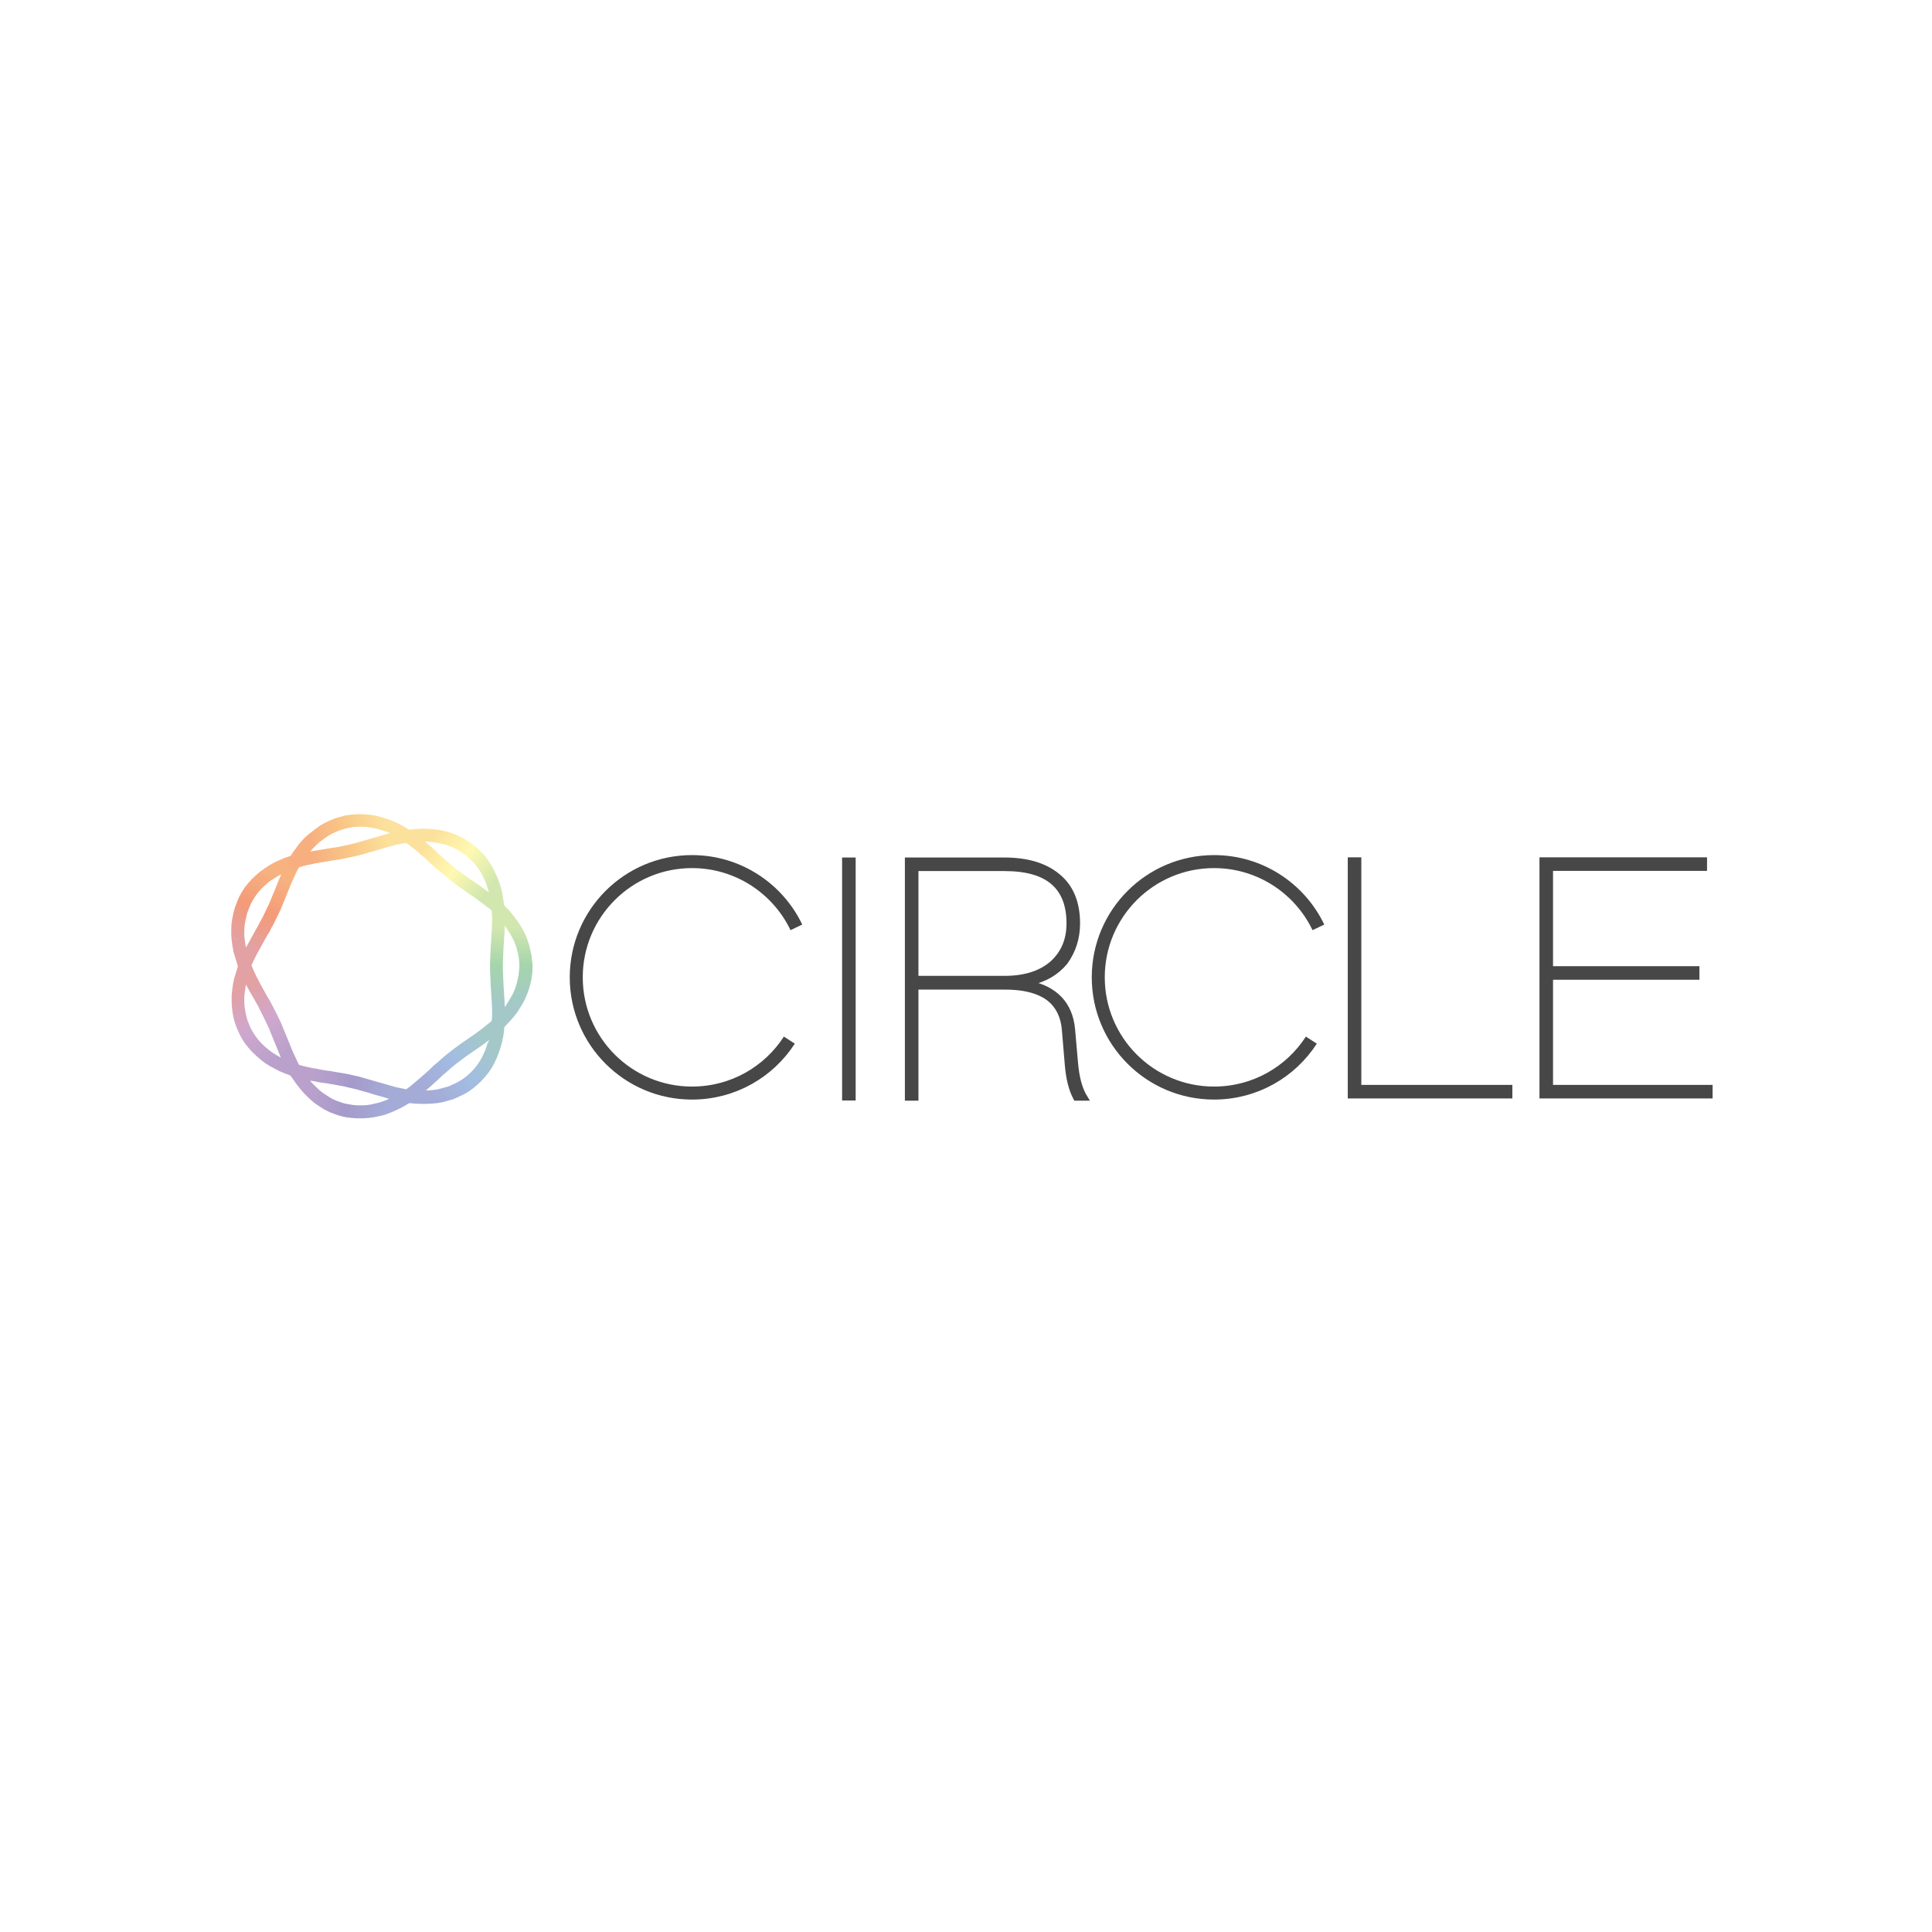
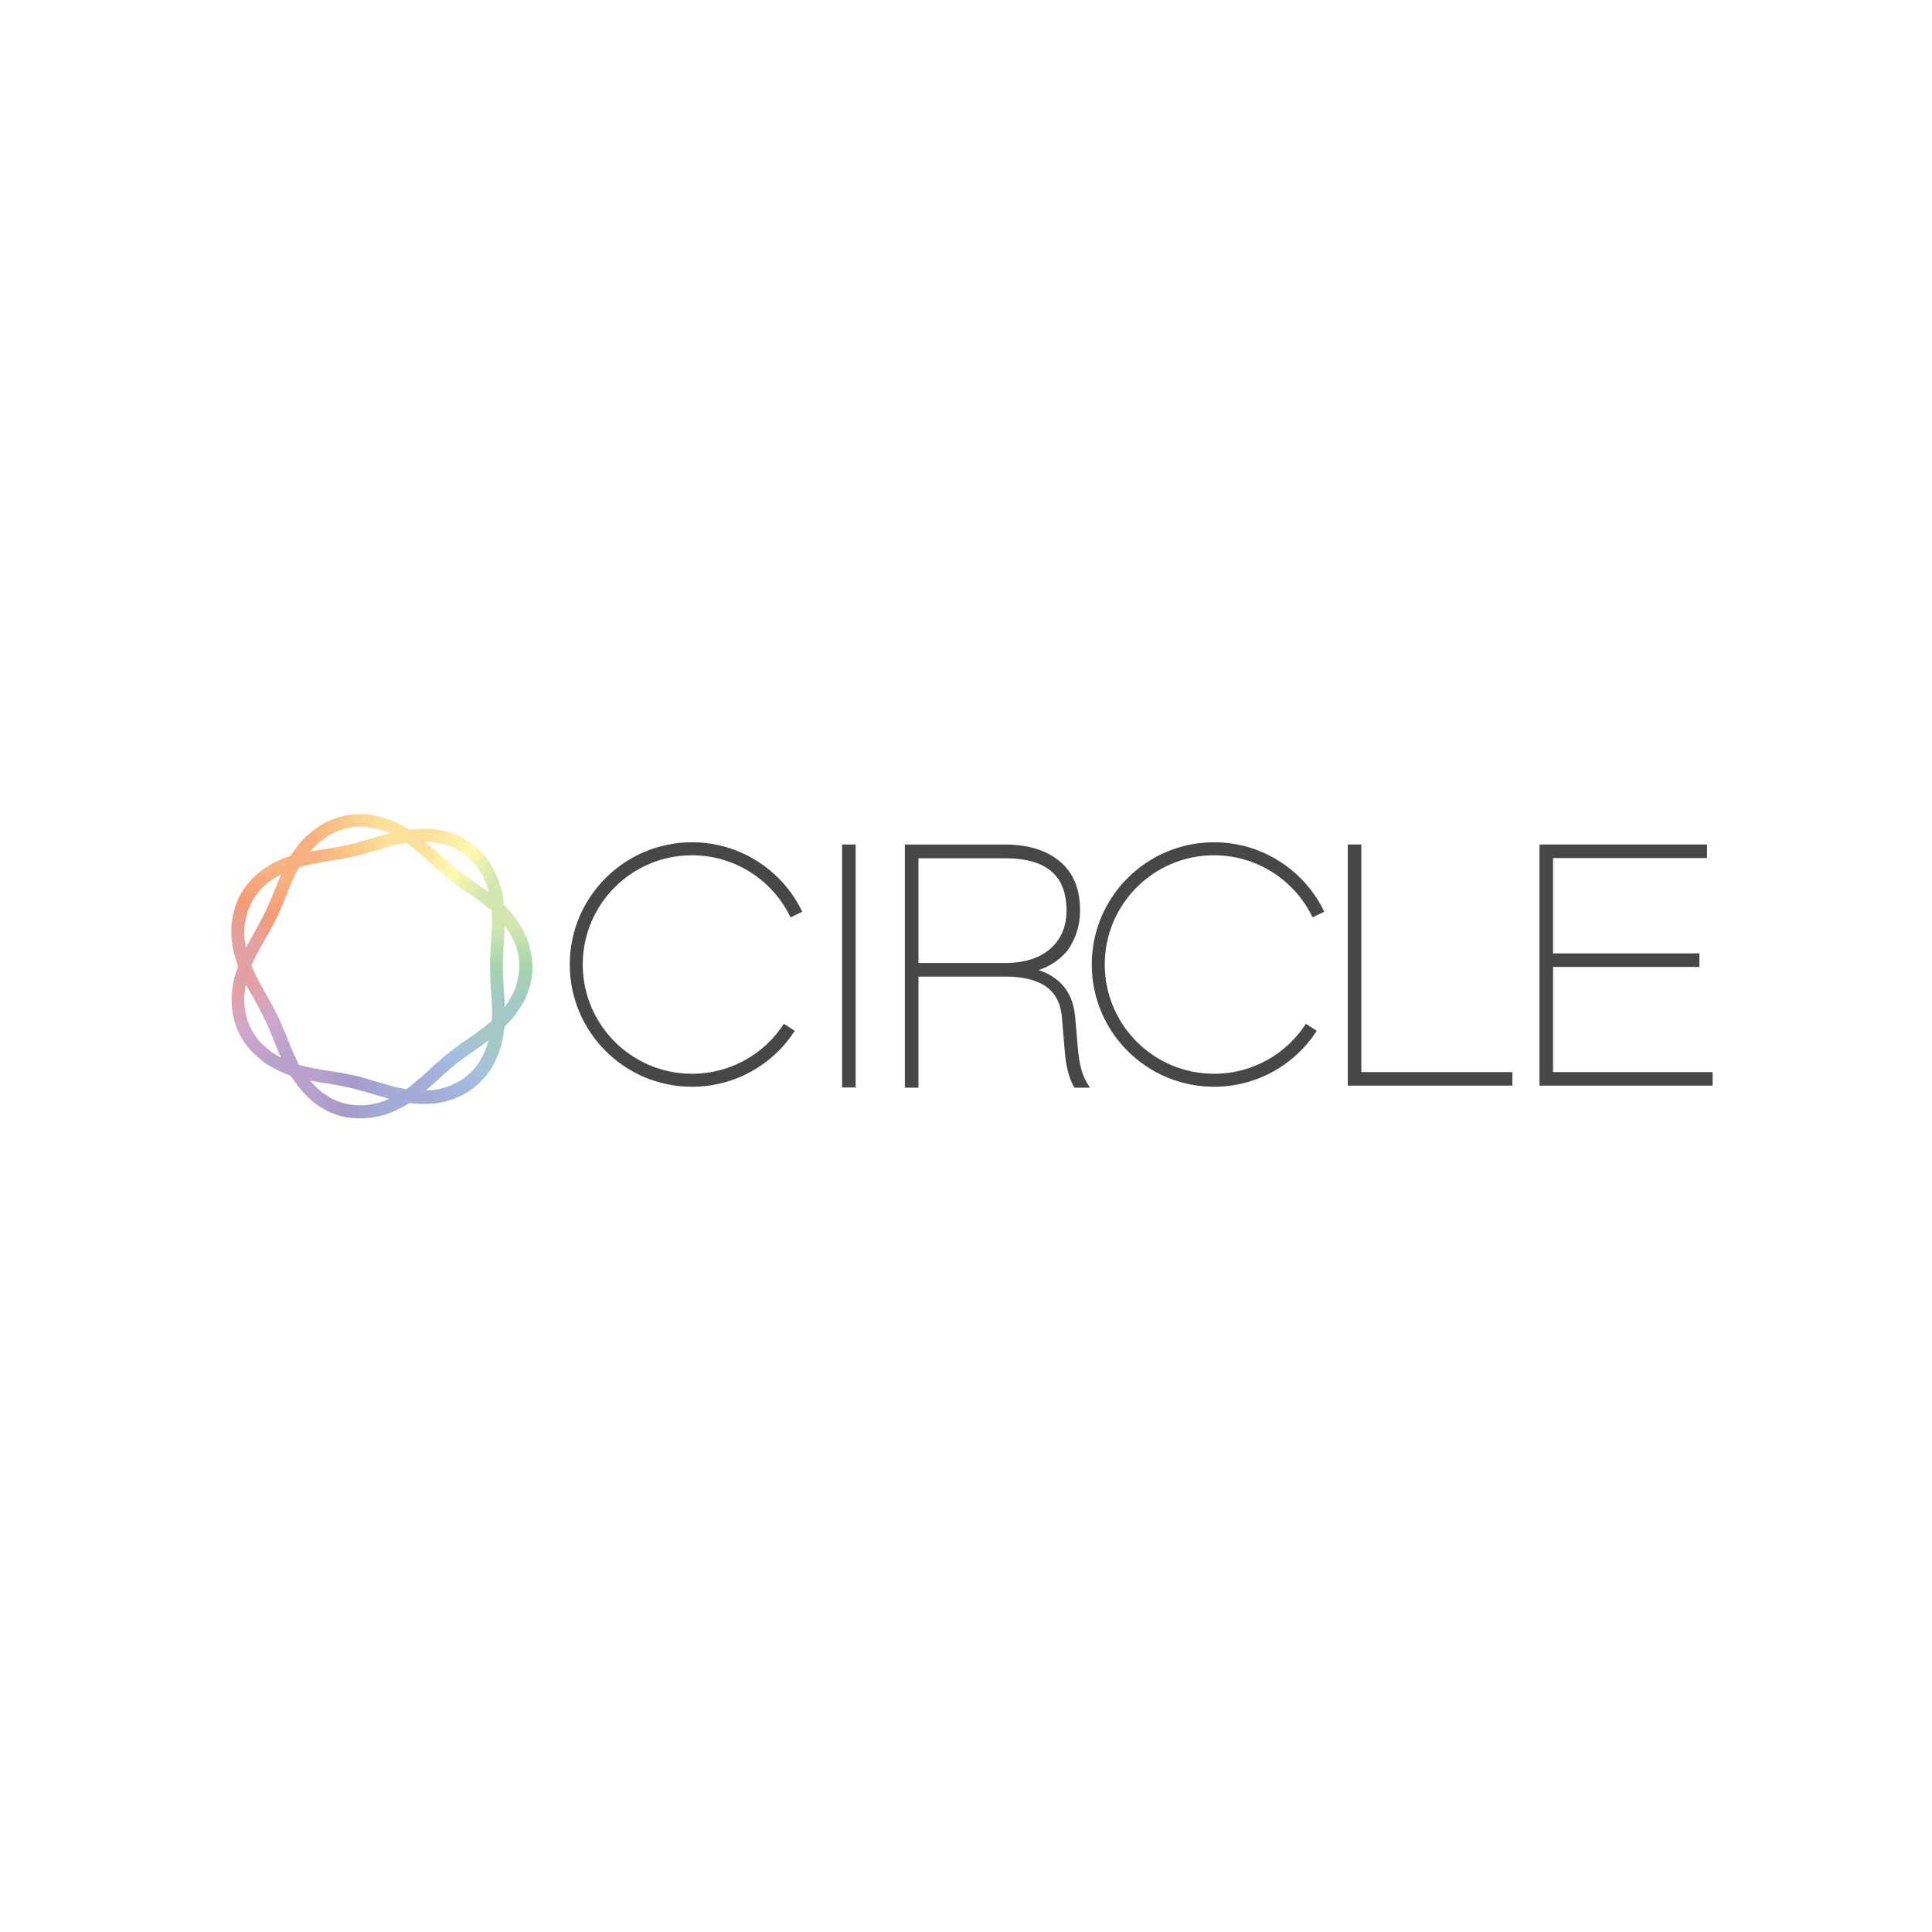
<svg xmlns="http://www.w3.org/2000/svg" version="1.1" id="レイヤー_1" x="0px" y="0px" viewBox="0 0 1040 1040" style="enable-background:new 0 0 1040 1040;" xml:space="preserve">
  <style type="text/css">
	.st0{fill:url(#SVGID_1_);enable-background:new    ;}
	.st1{fill:url(#SVGID_2_);enable-background:new    ;}
	.st2{fill:url(#SVGID_3_);enable-background:new    ;}
	.st3{fill:url(#SVGID_4_);enable-background:new    ;}
	.st4{fill:url(#SVGID_5_);enable-background:new    ;}
	.st5{fill:url(#SVGID_6_);enable-background:new    ;}
	.st6{fill:url(#SVGID_7_);enable-background:new    ;}
	.st7{fill:#474747;stroke:#474747;stroke-width:3;stroke-miterlimit:10;}
	.st8{fill:none;stroke:#474747;stroke-width:7;stroke-miterlimit:10;}
</style>
  <g>
    <g>
      <linearGradient id="SVGID_1_" gradientUnits="userSpaceOnUse" x1="153.583" y1="582.127" x2="123.861" y2="519.815">
        <stop offset="0.2" style="stop-color:#BAA1CC" />
        <stop offset="0.5" style="stop-color:#CFA7CD" />
        <stop offset="0.8" style="stop-color:#E2A1A3" />
      </linearGradient>
      <path class="st0" d="M161.3,577.8c0.1-0.2,0.2-0.4,0.3-0.5c0,0,0,0,0,0c0.1-0.2,0.1-0.4,0.2-0.7c0-0.1,0-0.2,0-0.3    c0-0.1,0-0.2,0-0.4c0-0.2,0-0.3-0.1-0.5c0-0.1,0-0.2,0-0.2c-0.1-0.2-0.1-0.4-0.2-0.7c0,0,0,0,0,0l-1.8-3.9l-2.2-4.7l-0.9-2.2    l-0.9-2.3l-3.6-8.7l-0.8-2l-1.1-2.3l-0.9-1.9l-2.1-4.1l-1.1-2.1l-1-1.9l-1.3-2.1l-1.1-2l-2.4-4.3l-2.3-4.4l-1-2.2l-2.2-4.9    c0,0,0-0.1-0.1-0.1c-0.1-0.1-0.1-0.2-0.2-0.3c-0.1-0.1-0.1-0.2-0.2-0.3c-0.1-0.1-0.1-0.2-0.2-0.3c-0.1-0.1-0.2-0.2-0.2-0.2    c-0.1-0.1-0.2-0.1-0.3-0.2c-0.1-0.1-0.2-0.1-0.3-0.2c-0.1-0.1-0.2-0.1-0.3-0.1c-0.1-0.1-0.2-0.1-0.3-0.1c0,0-0.1,0-0.1,0    c-0.1,0-0.1,0-0.2,0c-0.1,0-0.2-0.1-0.4-0.1c-0.1,0-0.2,0-0.3,0c-0.1,0-0.2,0-0.4,0c-0.1,0-0.2,0-0.3,0c-0.1,0-0.2,0-0.3,0.1    c-0.1,0-0.2,0.1-0.3,0.1c-0.1,0-0.1,0-0.2,0.1c0,0-0.1,0-0.1,0.1c-0.1,0.1-0.2,0.1-0.3,0.2c-0.1,0.1-0.2,0.1-0.3,0.2    c-0.1,0.1-0.2,0.1-0.3,0.2c-0.1,0.1-0.2,0.2-0.2,0.2c-0.1,0.1-0.1,0.2-0.2,0.3c-0.1,0.1-0.1,0.2-0.2,0.3c-0.1,0.1-0.1,0.2-0.1,0.3    c-0.1,0.1-0.1,0.2-0.1,0.3c0,0,0,0.1,0,0.1l-2.4,7.8l-0.6,3.1l-0.4,2.9l-0.3,2.8l0,3.2l0.1,2.9l0.4,3.2l0.5,2.8l0.8,2.9l1.1,3    l1.2,2.7l1.4,2.7l1.7,2.6l1.9,2.4l2.1,2.3l2.2,2.1l2.2,1.9l2.3,1.8l2.7,1.7l5.1,2.7l2.9,1.2l4,1.5c0,0,0.1,0,0.1,0    c0.1,0,0.3,0.1,0.4,0.1c0.1,0,0.1,0,0.2,0c0.2,0,0.4,0,0.5,0c0,0,0,0,0,0c0,0,0,0,0,0l0,0c0,0,0,0,0,0c0.2,0,0.4,0,0.6-0.1    c0.1,0,0.1,0,0.2,0c0.2,0,0.4-0.1,0.6-0.2c0,0,0,0,0.1,0c0,0,0,0,0,0c0.2-0.1,0.4-0.2,0.5-0.3c0,0,0.1-0.1,0.1-0.1    c0.1-0.1,0.2-0.2,0.3-0.3c0,0,0.1-0.1,0.1-0.1c0.1-0.1,0.2-0.2,0.3-0.4C161.2,577.9,161.3,577.8,161.3,577.8z M148.7,567.9    l-2.2-1.4l-2-1.5l-2-1.7l-1.8-1.7l-1.7-1.9l-1.5-2l-1.3-2l-1.2-2.2l-1-2.3l-0.9-2.3l-0.6-2.4l-0.5-2.5l-0.4-2.5l-0.1-2.6v-2.5    l0.3-2.5l0.4-2.7l0.2-1.2l1.9,3.5l2.4,4.1l1.1,2l1.2,2.1l0.9,1.9l1.1,2.1l1.9,3.9l0.9,1.9l1,2l0.7,1.9l0.9,2.2l3.6,8.8l1,2.4    l0.2,0.5L148.7,567.9z" />
      <linearGradient id="SVGID_2_" gradientUnits="userSpaceOnUse" x1="221.116" y1="597.689" x2="153.316" y2="582.037">
        <stop offset="0.2" style="stop-color:#A4ABD6" />
        <stop offset="0.5" style="stop-color:#A59ACA" />
        <stop offset="0.8" style="stop-color:#BAA1CC" />
      </linearGradient>
      <path class="st1" d="M222.8,590.1c0-0.1,0-0.2,0-0.3c0-0.1,0-0.2,0-0.4c0-0.1-0.1-0.2-0.1-0.3c0-0.1-0.1-0.2-0.1-0.3    c-0.1-0.1-0.1-0.3-0.2-0.4c0-0.1-0.1-0.1-0.1-0.2c0,0,0,0,0,0c-0.1-0.2-0.2-0.3-0.3-0.4c0,0-0.1-0.1-0.1-0.1    c-0.3-0.3-0.6-0.5-1-0.7c0,0-0.1,0-0.1-0.1c-0.1,0-0.2-0.1-0.2-0.1c-0.1,0-0.3-0.1-0.4-0.1c0,0,0,0,0,0l-3.8-0.8l-2.5-0.5    l-2.3-0.6l-4.8-1.4l-2.2-0.6l-11.1-3.2l-6.7-1.5l-9.3-1.6l-2.4-0.3l-2.3-0.4l-2.4-0.5l-2.5-0.4l-4.8-1.1l-3.7-1    c-0.1,0-0.1,0-0.2,0c-0.1,0-0.2,0-0.4-0.1c-0.1,0-0.2,0-0.3,0c-0.1,0-0.2,0-0.3,0c-0.1,0-0.2,0-0.4,0c-0.1,0-0.2,0-0.3,0.1    c-0.1,0-0.2,0.1-0.3,0.1c-0.1,0-0.2,0.1-0.3,0.1c-0.1,0.1-0.2,0.1-0.3,0.2c-0.1,0-0.1,0.1-0.2,0.1c0,0-0.1,0.1-0.1,0.1    c-0.1,0.1-0.2,0.2-0.3,0.3c-0.1,0.1-0.2,0.1-0.2,0.2c-0.1,0.1-0.1,0.2-0.2,0.3c-0.1,0.1-0.1,0.2-0.2,0.3c-0.1,0.1-0.1,0.2-0.1,0.3    c0,0.1-0.1,0.2-0.1,0.3c0,0,0,0.1,0,0.1c0,0.1,0,0.1,0,0.2c0,0.1,0,0.2-0.1,0.4c0,0.1,0,0.2,0,0.3c0,0.1,0,0.2,0,0.3    c0,0.1,0,0.2,0,0.3c0,0.1,0,0.2,0.1,0.3c0,0.1,0.1,0.2,0.1,0.3c0,0.1,0.1,0.2,0.1,0.3c0.1,0.1,0.1,0.2,0.2,0.3    c0,0.1,0.1,0.1,0.1,0.2l2.1,2.9l1.6,2.3l1.7,2.2l1.9,2.3l2.2,2.3l2,1.9l2.4,2l2.7,1.8l2.4,1.5l2.8,1.4l2.9,1.1l2.7,0.9l3.1,0.7    l3.1,0.4l2.9,0.2l3.2,0l2.9-0.2l3-0.4l3-0.6l2.8-0.7l3-1.1l2.7-1.2l2.6-1.2l2.6-1.4l3.4-2.1c0,0,0.1-0.1,0.1-0.1    c0.1-0.1,0.2-0.2,0.3-0.3c0.1-0.1,0.1-0.1,0.2-0.2c0.1-0.1,0.2-0.2,0.3-0.3c0-0.1,0.1-0.1,0.1-0.2c0.1-0.1,0.1-0.2,0.2-0.4    c0-0.1,0.1-0.1,0.1-0.2c0.1-0.1,0.1-0.3,0.1-0.4c0-0.1,0-0.1,0.1-0.2c0,0,0,0,0,0c0-0.1,0-0.1,0-0.2    C222.8,590.4,222.8,590.2,222.8,590.1z M204.9,593.3l-2.4,0.6l-2.6,0.6l-2.5,0.4L195,595h-2.5l-2.5-0.2l-2.5-0.4l-2.4-0.5    l-2.4-0.8l-2.4-0.9l-2.2-1.1l-4.3-2.8l-2-1.6L170,585l-1.9-1.9l-1.2-1.4l2,0.3l2.4,0.5l2.5,0.4l2.4,0.3l8.9,1.6l6.4,1.5l6.4,1.8    l4.6,1.4l2.3,0.6l4.7,1.4l-2.1,0.9L204.9,593.3z" />
      <linearGradient id="SVGID_3_" gradientUnits="userSpaceOnUse" x1="275.055" y1="554.578" x2="220.912" y2="597.645">
        <stop offset="0.2" style="stop-color:#A4C8C8" />
        <stop offset="0.5" style="stop-color:#A3BCE2" />
        <stop offset="0.8" style="stop-color:#A4ABD6" />
      </linearGradient>
      <path class="st2" d="M271.4,551.1c0-0.1,0-0.2,0-0.3c0-0.1,0-0.2-0.1-0.4c0-0.1,0-0.2-0.1-0.3c0-0.1-0.1-0.2-0.1-0.3    c0-0.1-0.1-0.2-0.1-0.3c0-0.1-0.1-0.1-0.1-0.2c-0.1-0.1-0.2-0.2-0.2-0.4c0,0,0,0,0,0c-0.1-0.1-0.1-0.1-0.2-0.2    c-0.1-0.1-0.2-0.2-0.3-0.3c-0.1-0.1-0.2-0.1-0.3-0.2c-0.1-0.1-0.2-0.1-0.3-0.2c-0.1-0.1-0.2-0.1-0.3-0.1c-0.1,0-0.2-0.1-0.3-0.1    c-0.1,0-0.3-0.1-0.4-0.1c-0.1,0-0.2,0-0.2,0c0,0,0,0,0,0c-0.1,0-0.3,0-0.4,0c-0.1,0-0.2,0-0.3,0c-0.1,0-0.2,0-0.4,0.1    c-0.1,0-0.2,0-0.3,0.1c-0.1,0-0.2,0.1-0.3,0.1c-0.1,0-0.2,0.1-0.3,0.1c-0.1,0-0.2,0.1-0.2,0.2c-0.1,0.1-0.2,0.1-0.3,0.2    c0,0,0,0,0,0l-2.2,1.9l-4,3.2l-3.9,2.9l-7.7,5.3l-3.8,2.8l-3.6,2.8l-1.8,1.5l-3.4,3l-1.8,1.5l-3.5,3.3l-3.7,3.3l-5.7,4.8l-3.3,2.5    c0,0,0,0-0.1,0.1c-0.1,0.1-0.2,0.2-0.3,0.2c-0.1,0.1-0.2,0.2-0.2,0.2c-0.1,0.1-0.1,0.2-0.2,0.3c-0.1,0.1-0.1,0.2-0.2,0.3    c-0.1,0.1-0.1,0.2-0.1,0.3c0,0.1-0.1,0.2-0.1,0.3c0,0.1-0.1,0.2-0.1,0.3c0,0.1-0.1,0.2-0.1,0.4c0,0,0,0.1,0,0.1c0,0.1,0,0.1,0,0.2    c0,0.1,0,0.2,0,0.4c0,0.1,0,0.2,0,0.3c0,0.1,0,0.2,0.1,0.3c0,0.1,0.1,0.2,0.1,0.3c0,0.1,0.1,0.2,0.1,0.3c0.1,0.1,0.1,0.2,0.2,0.3    c0,0.1,0.1,0.1,0.1,0.2c0,0,0,0,0.1,0.1c0.1,0.2,0.3,0.3,0.5,0.5c0,0,0,0,0.1,0.1c0.2,0.2,0.4,0.3,0.6,0.4c0.1,0,0.1,0.1,0.2,0.1    c0.2,0.1,0.3,0.1,0.5,0.2c0.1,0,0.2,0,0.3,0.1c0.1,0,0.2,0,0.3,0.1l4.2,0.4l3,0.1l2.9,0l2.9-0.1l3-0.3l3-0.5l2.9-0.8l2.8-0.8    l2.9-1.3l2.6-1.2l2.6-1.5l2.5-1.8l2.4-2l2.1-2l2.1-2.3l1.9-2.4l1.7-2.5l1.5-2.8l1.2-2.6l1.1-2.9l0.9-2.7l0.8-3l0.6-2.9l0.4-2.8    l0.3-3.2c0,0,0,0,0,0C271.4,551.4,271.4,551.2,271.4,551.1z M262.6,561.3l-0.8,2.4l-0.9,2.4l-1.1,2.3l-1.2,2.3l-1.3,2l-1.5,2    l-1.7,1.9l-1.8,1.7l-1.9,1.6l-2,1.4l-2.2,1.3l-2.3,1.1l-2.2,1l-2.4,0.7l-2.5,0.7l-2.4,0.5l-2.5,0.3l-2.6,0.1h-0.1l2-1.7l3.8-3.4    l3.3-3.1l1.8-1.5l3.4-3l1.6-1.3l3.4-2.6l3.6-2.6l7.8-5.4l3.5-2.6L262.6,561.3z" />
      <linearGradient id="SVGID_4_" gradientUnits="userSpaceOnUse" x1="275.051" y1="485.206" x2="275.051" y2="554.8">
        <stop offset="0.2" style="stop-color:#D2E7AF" />
        <stop offset="0.5" style="stop-color:#A5D4AD" />
        <stop offset="0.8" style="stop-color:#A4C8C8" />
      </linearGradient>
      <path class="st3" d="M286.4,517.1l-0.3-3l-0.7-3.1l-0.7-2.8l-1-2.9l-1.2-2.8l-1.4-2.7l-1.6-2.6l-1.6-2.3l-1.8-2.4l-1.9-2.2    l-3.7-3.9c0,0-0.1-0.1-0.1-0.1c-0.1-0.1-0.2-0.1-0.2-0.2c-0.1-0.1-0.2-0.2-0.3-0.2c-0.1,0-0.2-0.1-0.2-0.1    c-0.1-0.1-0.2-0.1-0.4-0.2c-0.1,0-0.2-0.1-0.3-0.1c-0.1,0-0.3-0.1-0.4-0.1c-0.1,0-0.2,0-0.3,0c-0.1,0-0.3,0-0.4,0c0,0-0.1,0-0.1,0    c-0.1,0-0.1,0-0.2,0c-0.1,0-0.3,0-0.4,0.1c-0.1,0-0.2,0.1-0.3,0.1c-0.1,0-0.2,0.1-0.3,0.1c-0.1,0-0.2,0.1-0.3,0.2    c-0.1,0.1-0.2,0.1-0.3,0.2c-0.1,0.1-0.2,0.1-0.3,0.2c0,0-0.1,0.1-0.1,0.1c0,0-0.1,0.1-0.1,0.1c-0.1,0.1-0.2,0.2-0.2,0.3    c-0.1,0.1-0.1,0.2-0.2,0.3c-0.1,0.1-0.1,0.2-0.2,0.3c-0.1,0.1-0.1,0.2-0.1,0.3c0,0.1-0.1,0.2-0.1,0.3c0,0.1-0.1,0.2-0.1,0.3    c0,0.1,0,0.2,0,0.3c0,0.1,0,0.2,0,0.4c0,0,0,0.1,0,0.1l0.3,5v2.4l-0.2,5l-0.2,2.3l-0.1,2.6l-0.2,2.2l-0.4,9.2l0,4.7l0.4,9.2    l0.2,2.5l0.1,2.3l0.2,2.5l0.2,5v2.4l-0.3,5c0,0,0,0.1,0,0.1c0,0.1,0,0.2,0,0.4c0,0.1,0,0.2,0,0.3c0,0.1,0.1,0.2,0.1,0.3    c0,0.1,0.1,0.2,0.1,0.3c0,0.1,0.1,0.2,0.1,0.3c0.1,0.1,0.1,0.2,0.2,0.3c0.1,0.1,0.1,0.2,0.2,0.3c0.1,0.1,0.2,0.2,0.2,0.3    c0,0,0.1,0.1,0.1,0.1c0,0,0.1,0.1,0.1,0.1c0.1,0.1,0.2,0.1,0.3,0.2c0.1,0.1,0.2,0.1,0.3,0.2c0.1,0.1,0.2,0.1,0.3,0.1    c0.1,0,0.2,0.1,0.3,0.1c0.1,0,0.2,0.1,0.3,0.1c0.1,0,0.3,0,0.4,0.1c0.1,0,0.1,0,0.2,0c0.1,0,0.1,0,0.2,0l0,0c0,0,0,0,0,0    c0,0,0,0,0,0c0.2,0,0.5,0,0.7-0.1c0,0,0.1,0,0.1,0c0.2,0,0.4-0.1,0.6-0.2c0.1,0,0.1-0.1,0.2-0.1c0.1-0.1,0.3-0.1,0.4-0.2    c0.1,0,0.1-0.1,0.2-0.2c0.1-0.1,0.2-0.2,0.3-0.3c0,0,0,0,0.1-0.1l3.7-3.9l1.8-2l1.9-2.4l1.7-2.6l1.5-2.4l1.4-2.6l1.2-2.9l1-2.8    l0.8-3l0.6-2.8l0.4-3.2l0.1-3.2L286.4,517.1z M279.4,522.6l-0.3,2.5l-0.5,2.4l-0.6,2.5l-0.8,2.4l-1,2.3l-1.2,2.2l-1.4,2.3    l-1.4,2.2l-0.5,0.7l-0.1-3.6l-0.2-2.5l-0.1-2.3l-0.2-2.5l-0.4-8.9v-4.3l0.4-9l0.2-2.2l0.1-2.6l0.2-2.3l0.1-3.6l0.5,0.7l1.4,2.1    l1.4,2.2l1.2,2.3l1,2.2l0.8,2.4l0.7,2.5l0.5,2.5l0.3,2.4l0.1,2.5L279.4,522.6z" />
      <linearGradient id="SVGID_5_" gradientUnits="userSpaceOnUse" x1="123.612" y1="519.997" x2="153.932" y2="457.831">
        <stop offset="0.2" style="stop-color:#E2A1A3" />
        <stop offset="0.5" style="stop-color:#F49B78" />
        <stop offset="0.8" style="stop-color:#F7B280" />
      </linearGradient>
      <path class="st4" d="M162,464.9c0-0.1,0-0.2,0.1-0.4c0-0.1,0-0.2,0.1-0.3c0-0.1,0-0.2,0-0.3c0-0.1,0-0.2,0-0.4    c0-0.1,0-0.2-0.1-0.3c0-0.1-0.1-0.3-0.1-0.4c0,0,0,0,0-0.1c0-0.1-0.1-0.1-0.1-0.2c-0.1-0.1-0.1-0.2-0.2-0.4    c-0.1-0.1-0.1-0.2-0.2-0.3c-0.1-0.1-0.1-0.2-0.2-0.3c-0.1-0.1-0.2-0.2-0.3-0.3c-0.1-0.1-0.2-0.1-0.2-0.2c-0.1-0.1-0.2-0.2-0.3-0.2    c-0.1,0-0.1-0.1-0.2-0.1c0,0,0,0-0.1,0c-0.1-0.1-0.3-0.1-0.4-0.2c-0.1,0-0.2-0.1-0.3-0.1c-0.1,0-0.2,0-0.4-0.1    c-0.1,0-0.2,0-0.3-0.1c-0.1,0-0.2,0-0.3,0c-0.1,0-0.2,0-0.4,0c-0.1,0-0.2,0-0.3,0.1c-0.1,0-0.3,0.1-0.4,0.1c0,0,0,0-0.1,0    l-4.3,1.5l-2.8,1.2l-2.6,1.2l-2.6,1.5l-2.5,1.6l-2.4,1.7l-2.3,2l-2.1,2l-2.1,2.3l-1.9,2.4l-1.7,2.7l-1.4,2.6l-1.2,2.9l-1,2.7    l-0.8,3.1l-0.6,2.9l-0.4,2.8l-0.1,3.2l0,2.9l0.3,3.2l0.4,2.8l0.5,2.8l2.5,8.2c0,0,0,0.1,0,0.1c0,0.1,0.1,0.1,0.1,0.2    c0.1,0.1,0.1,0.2,0.2,0.4c0,0.1,0.1,0.1,0.1,0.2c0.1,0.1,0.2,0.2,0.3,0.3c0,0.1,0.1,0.1,0.1,0.2c0.1,0.2,0.3,0.3,0.5,0.4    c0,0,0,0,0,0c0.2,0.1,0.3,0.2,0.5,0.3c0,0,0,0,0.1,0c0,0,0.1,0,0.1,0c0.2,0.1,0.3,0.1,0.5,0.2c0.1,0,0.1,0,0.2,0    c0.2,0,0.4,0.1,0.6,0.1c0,0,0,0,0,0c0,0,0,0,0,0l0,0c0,0,0,0,0,0c0.2,0,0.3,0,0.5,0c0.1,0,0.1,0,0.2,0c0.1,0,0.2,0,0.3-0.1    c0,0,0,0,0,0c0,0,0.1,0,0.1,0c0.2-0.1,0.3-0.1,0.5-0.2c0.1,0,0.1-0.1,0.2-0.1c0.2-0.1,0.3-0.2,0.5-0.3c0,0,0,0,0,0    c0.2-0.1,0.3-0.3,0.4-0.4c0,0,0.1-0.1,0.1-0.1c0.1-0.1,0.2-0.2,0.2-0.4c0-0.1,0.1-0.1,0.1-0.2c0,0,0-0.1,0.1-0.1l2.2-4.8l1.1-2.2    l5.8-10.5l1.2-1.9l1.1-2.2l1.1-1.9l4-8.3l5.3-13.1l1-2.2l2.1-4.6l2.1-3.9c0,0,0,0,0-0.1c0.1-0.1,0.1-0.3,0.2-0.4    C161.9,465.1,161.9,465,162,464.9z M151.1,471.3l-1,2.4l-1.8,4.5l-1.8,4.3l-1.7,4.1l-1.9,4l-1.9,3.9l-1.1,1.9l-1,2l-1.1,1.9    l-5.4,9.8l-0.2-1.2l-0.4-2.6l-0.3-2.5v-2.6l0.1-2.5l0.4-2.4l0.5-2.5l0.6-2.4l0.9-2.4l1-2.4l1.2-2.2l1.4-2.2l1.5-2l1.7-1.9l1.8-1.7    l1.9-1.7l2-1.4l2.3-1.4l2.2-1.3l0.4-0.2L151.1,471.3z" />
      <linearGradient id="SVGID_6_" gradientUnits="userSpaceOnUse" x1="221.291" y1="442.338" x2="274.835" y2="485.697">
        <stop offset="0.2" style="stop-color:#FCE19C" />
        <stop offset="0.5" style="stop-color:#FFF9B1" />
        <stop offset="0.8" style="stop-color:#D2E7AF" />
      </linearGradient>
      <path class="st5" d="M271.4,488.8c0-0.1,0-0.2,0-0.4c0-0.1,0-0.1,0-0.2l-0.3-2.7l-0.4-2.8l-0.5-2.8l-0.8-2.9l-1-2.9l-1.1-2.7    l-1.3-2.8l-1.4-2.6l-1.6-2.5l-1.8-2.5l-2.2-2.4l-2-2l-2.4-1.9l-2.5-1.8l-2.5-1.6l-2.8-1.4l-2.7-1.1l-2.9-1l-3-0.7l-2.8-0.5    l-3.1-0.3l-2.9-0.2l-2.9,0l-3.1,0.2l-4,0.4c-1.7,0.2-3.1,1.6-3.1,3.3c0,0.1,0,0.3,0,0.4c0,0,0,0.1,0,0.1c0,0,0,0,0,0    c0.1,1,0.5,1.9,1.4,2.5l5.2,3.9l1.8,1.5l1.9,1.7l1.9,1.6l3.4,3.2l3.6,3.2l1.8,1.4l1.7,1.5l3.5,2.9l1.9,1.4l1.8,1.4l3.9,2.7    l1.9,1.4l2.1,1.4l1.9,1.3l3.9,2.9l2,1.6l2.1,1.5l2,1.9c0.7,0.6,1.5,0.9,2.4,0.9c1,0,1.9-0.4,2.6-1.1c0.5-0.6,0.8-1.3,0.9-2.1    C271.4,488.9,271.4,488.8,271.4,488.8z M259.7,477.8l-2.1-1.5l-2-1.3l-1.8-1.3l-3.8-2.6l-1.7-1.3l-1.8-1.3l-3.3-2.7l-1.7-1.5    l-1.7-1.4l-3.4-3l-3.5-3.3l-2-1.7l-1.9-1.7l-0.2-0.2h0.1l2.6,0.2l2.6,0.3l2.5,0.5l2.5,0.5l2.4,0.8l2.3,0.9l2.2,1.1l2.2,1.4    l2.1,1.5l1.9,1.5l1.8,1.8l1.8,1.8l1.5,2l1.4,2.1l1.2,2.2l1.1,2.4l0.9,2.3l0.8,2.5l0.4,1.5L259.7,477.8z" />
      <linearGradient id="SVGID_7_" gradientUnits="userSpaceOnUse" x1="153.595" y1="457.638" x2="221.4" y2="442.606">
        <stop offset="0.2" style="stop-color:#F7AF80" />
        <stop offset="0.5" style="stop-color:#F9C887" />
        <stop offset="0.8" style="stop-color:#FCE19C" />
      </linearGradient>
      <path class="st6" d="M221.9,447.7c-0.3-0.3-0.7-0.6-1.1-0.7l-3-1.8l-2.4-1.4l-2.7-1.3l-2.6-1.1l-3.1-1l-2.6-0.8l-3.1-0.7l-2.9-0.4    l-3.1-0.2l-3,0l-3,0.2l-3,0.4l-3.1,0.8l-2.8,0.8l-2.9,1.2l-2.7,1.3l-2.6,1.5l-2.5,1.8l-2.3,1.8L165,450l-2,2l-2,2.3l-3.4,4.6    l-1.7,2.8c-0.5,0.6-0.8,1.4-0.8,2.3c0,1.2,0.6,2.4,1.7,3.1c0.6,0.3,1.2,0.5,1.8,0.5c0.6,0,1.2-0.2,1.7-0.5l2.6-0.8l2.3-0.6l4.9-1    l9.4-1.6l2.2-0.3l2.4-0.4l2.3-0.5l2-0.4l4.5-1l4.4-1.2l2.3-0.7l2.2-0.6l7-2.1l2.4-0.6l2.4-0.7l5.5-1c1.2,0.1,2.5-0.5,3.2-1.6    C223.4,450.6,223.1,448.8,221.9,447.7z M207.3,449.2l-7.1,2.1l-2.2,0.6l-2.3,0.7l-4.2,1.2l-4.2,1l-2,0.4l-2.2,0.5l-2.1,0.4    l-2.2,0.3l-9.6,1.6l-2.2,0.4l1.3-1.5l1.8-1.8l1.9-1.8l2-1.5l2.1-1.5l2.2-1.3l2.3-1.1l2.4-1l2.4-0.7l2.4-0.6l2.5-0.4l2.5-0.2h2.5    l2.5,0.2l2.5,0.4l2.5,0.5l2.4,0.7l2.5,0.8l2.2,0.9L207.3,449.2z" />
    </g>
    <g>
-       <path class="st7" d="M459.1,463.1v127.8h-4.3V463.1H459.1z" />
-       <path class="st7" d="M540.7,463.1c12.3,0,22,2.9,29,8.9c6.8,5.7,10.2,14.1,10.2,25.1c0,7.9-2.3,14.9-6.6,20.8    c-4.7,5.7-10.9,9.3-19.2,11.1v0.4c14.1,3,21.8,11.3,23.1,24.5l1.6,18.3c0.7,7.9,2.3,14.1,5.2,18.8h-4.8    c-2.5-4.7-3.9-10.6-4.5-17.7l-1.6-19c-0.7-8.4-4.3-14.5-10.4-18.3c-5.4-3.2-12.5-4.8-21.7-4.8h-48.1v59.8h-4.3V463.1H540.7z     M492.9,526.8h48c11.1,0,19.9-2.9,26.1-8.6c5.7-5.4,8.6-12.4,8.6-21.1c0-9.7-2.7-16.8-8.1-21.8c-5.9-5.4-14.9-7.9-26.8-7.9h-47.8    V526.8z" />
-       <path class="st7" d="M731.3,463v122.5h81.3v4.3H727V463H731.3z" />
-       <path class="st7" d="M917.4,463v4.3h-82.9v54.3h78.8v4.3h-78.8v59.6h85.9v4.3h-90.2V463H917.4z" />
-       <path class="st8" d="M424.9,559.9c-11.1,17.2-30.4,28.5-52.4,28.5c-34.4,0-62.3-27.9-62.3-62.3s27.9-62.3,62.3-62.3    c24.8,0,46.2,14.5,56.2,35.4" />
-       <path class="st8" d="M705.9,559.9c-11.1,17.2-30.4,28.5-52.4,28.5c-34.4,0-62.3-27.9-62.3-62.3s27.9-62.3,62.3-62.3    c24.8,0,46.2,14.5,56.2,35.4" />
+       <path class="st7" d="M459.1,456.1v127.8h-4.3V456.1H459.1z" />
+       <path class="st7" d="M540.7,456.1c12.3,0,22,2.9,29,8.9c6.8,5.7,10.2,14.1,10.2,25.1c0,7.9-2.3,14.9-6.6,20.8    c-4.7,5.7-10.9,9.3-19.2,11.1v0.4c14.1,3,21.8,11.3,23.1,24.5l1.6,18.3c0.7,7.9,2.3,14.1,5.2,18.8h-4.8    c-2.5-4.7-3.9-10.6-4.5-17.7l-1.6-19c-0.7-8.4-4.3-14.5-10.4-18.3c-5.4-3.2-12.5-4.8-21.7-4.8h-48.1v59.8h-4.3V456.1H540.7z     M492.9,519.9h48c11.1,0,19.9-2.9,26.1-8.6c5.7-5.4,8.6-12.4,8.6-21.1c0-9.7-2.7-16.8-8.1-21.8c-5.9-5.4-14.9-7.9-26.8-7.9h-47.8    V519.9z" />
+       <path class="st7" d="M731.3,456.1v122.5h81.3v4.3H727V456.1H731.3z" />
+       <path class="st7" d="M917.4,456.1v4.3h-82.9v54.3h78.8v4.3h-78.8v59.6h85.9v4.3h-90.2V456.1H917.4z" />
+       <path class="st8" d="M424.9,553c-11.1,17.2-30.4,28.5-52.4,28.5c-34.4,0-62.3-27.9-62.3-62.3s27.9-62.3,62.3-62.3    c24.8,0,46.2,14.5,56.2,35.4" />
+       <path class="st8" d="M705.9,553c-11.1,17.2-30.4,28.5-52.4,28.5c-34.4,0-62.3-27.9-62.3-62.3s27.9-62.3,62.3-62.3    c24.8,0,46.2,14.5,56.2,35.4" />
    </g>
  </g>
</svg>
